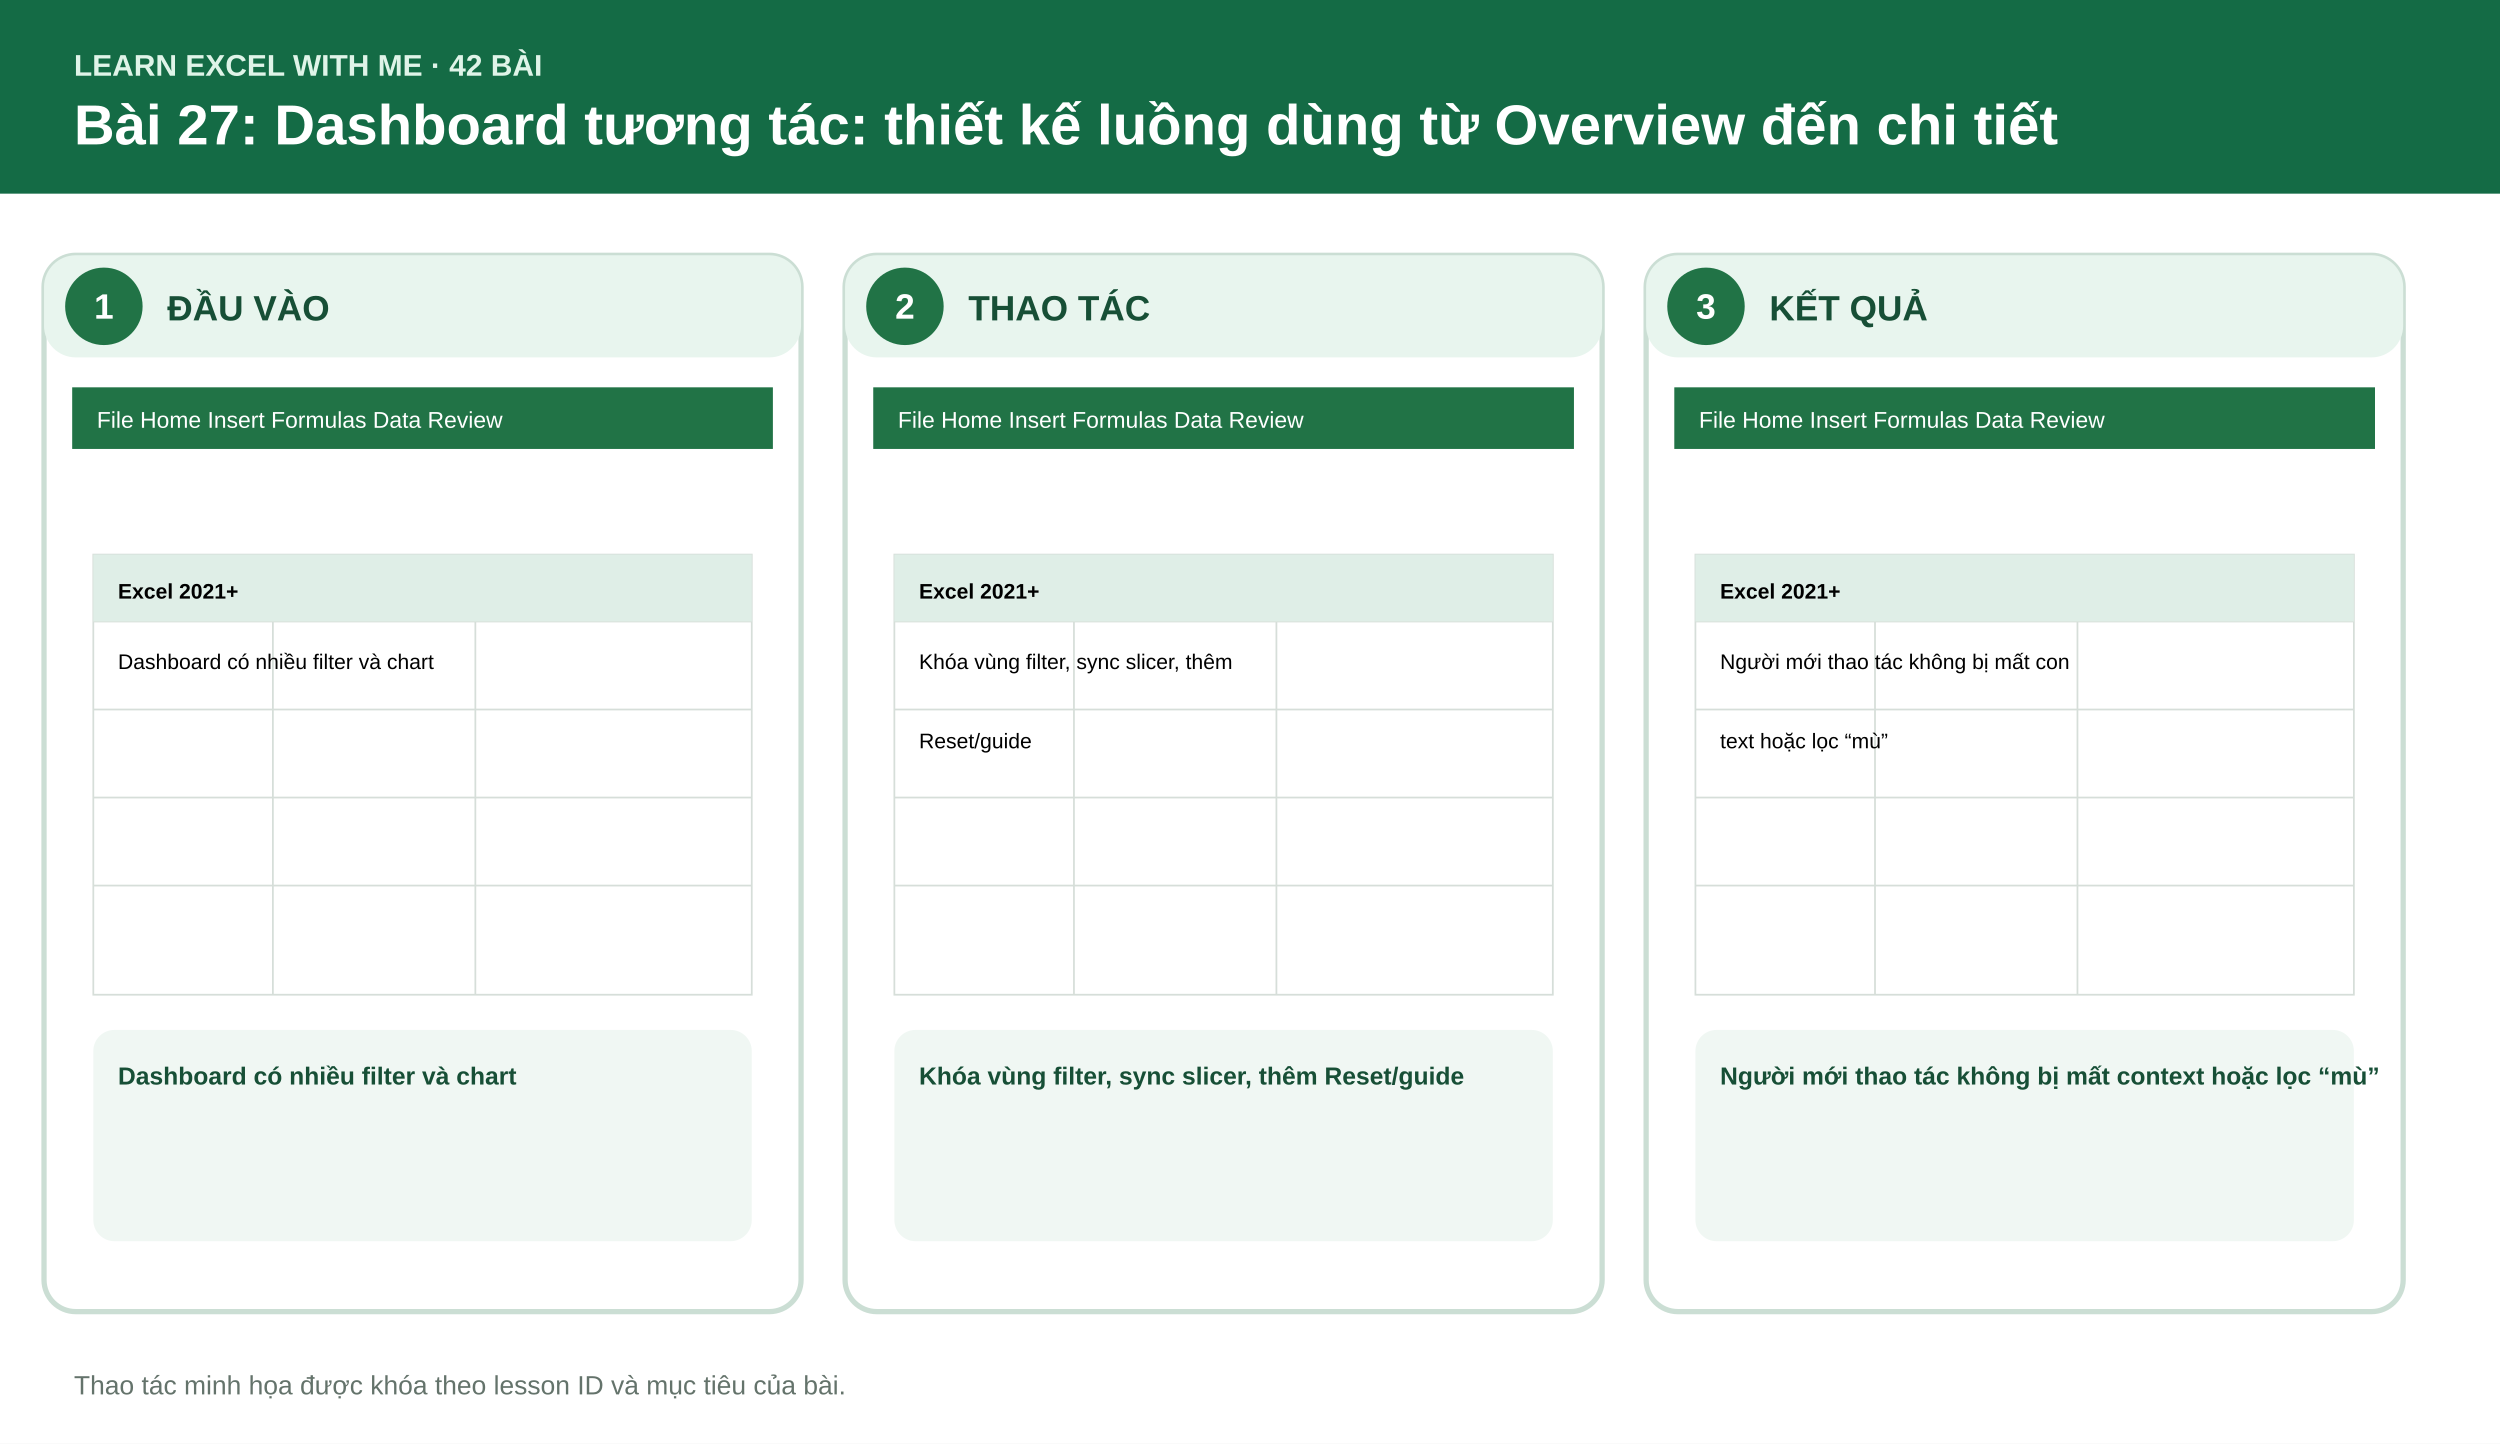
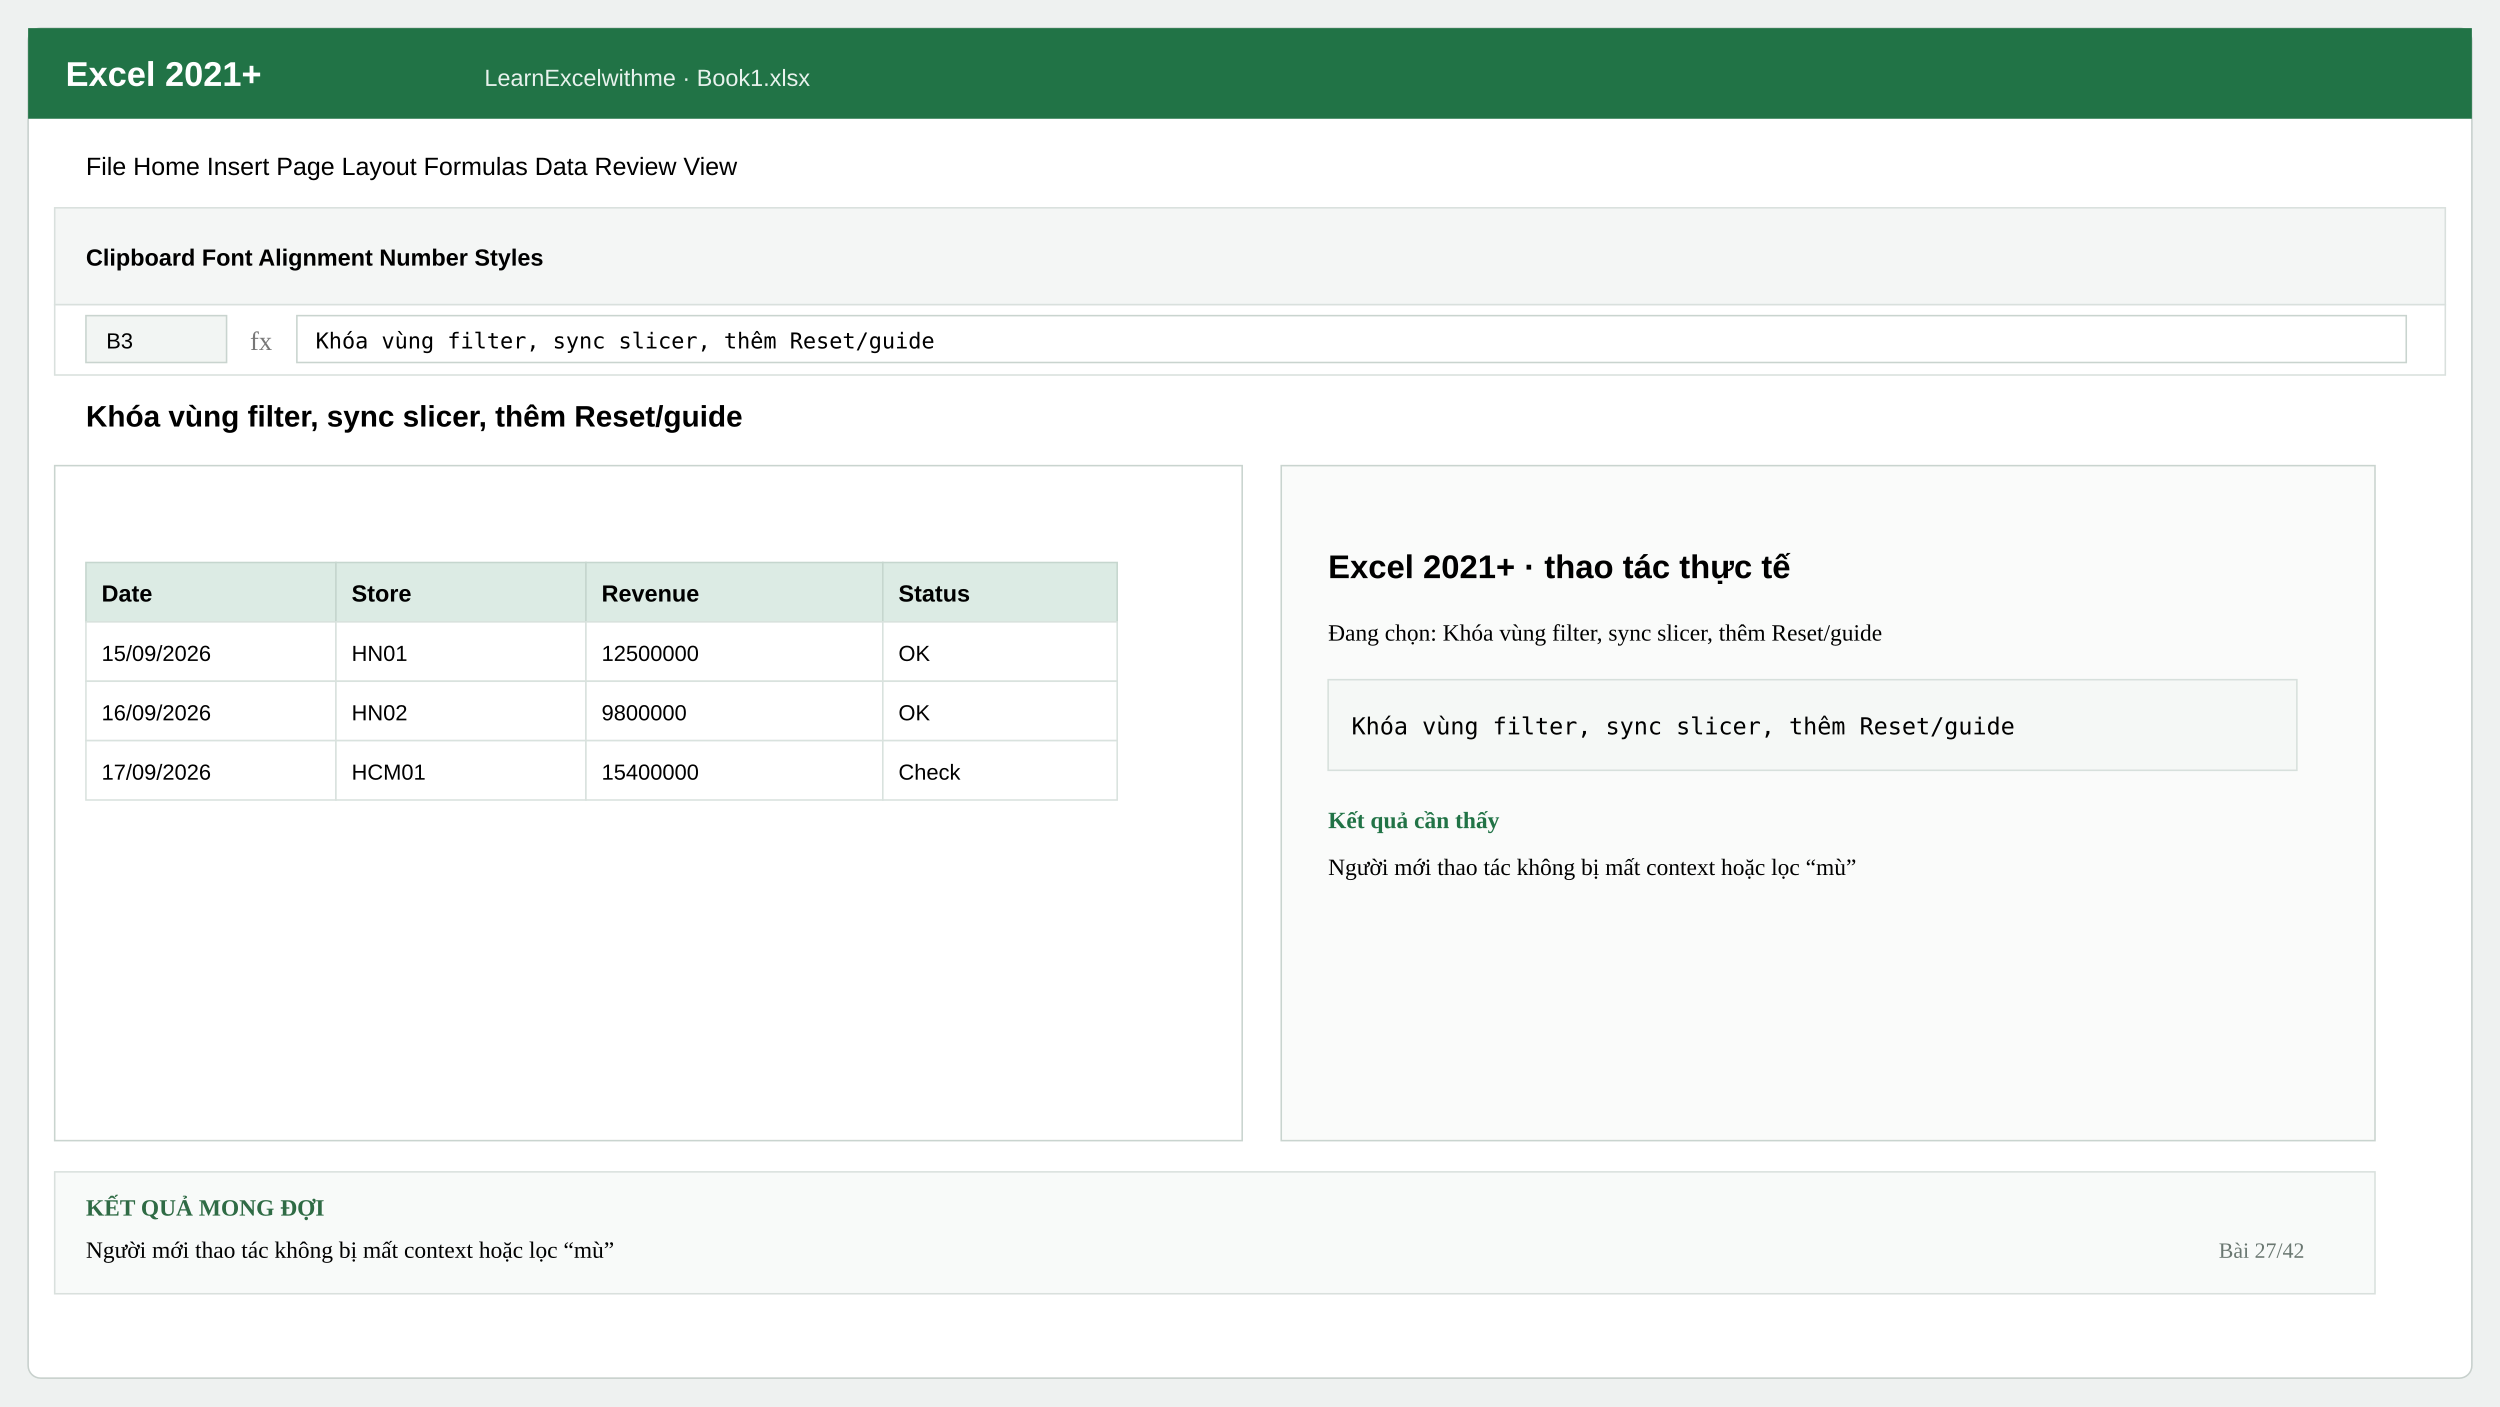
- <svg xmlns="http://www.w3.org/2000/svg" width="1420" height="820">
-   <rect width="1420" height="820" fill="#fff" />
-   <rect width="1420" height="110" fill="#146b45" />
-   <text x="42" y="43" font-family="Arial" font-size="17" font-weight="700" fill="#dff4e8">LEARN EXCEL WITH ME · 42 BÀI</text>
-   <text x="42" y="82" font-family="Arial" font-size="32" font-weight="700" fill="#fff">Bài 27: Dashboard tương tác: thiết kế luồng dùng từ Overview đến chi tiết</text>
-   <g>
-     <rect x="25" y="145" width="430" height="600" rx="18" fill="#fff" stroke="#cbded4" stroke-width="3" />
-     <rect x="25" y="145" width="430" height="58" rx="18" fill="#e8f5ee" />
-     <circle cx="59" cy="174" r="22" fill="#217346" />
-     <text x="59" y="181" text-anchor="middle" font-family="Arial" font-size="20" font-weight="700" fill="#fff">1</text>
-     <text x="95" y="182" font-family="Arial" font-size="20" font-weight="700" fill="#174f36">ĐẦU VÀO</text>
-     <rect x="41" y="220" width="398" height="35" fill="#217346" />
-     <text x="55" y="243" font-family="Arial" font-size="13" fill="#fff">File  Home  Insert  Formulas  Data  Review</text>
-     <rect x="53" y="315" width="374" height="250" fill="#fff" stroke="#d6ded9" />
-     <path d="M53 353h374M53 403h374M53 453h374M53 503h374M155 315v250M270 315v250" stroke="#d6ded9" />
-     <rect x="53" y="315" width="374" height="38" fill="#dfeee7" />
-     <text x="67" y="340" font-family="Arial" font-size="12" font-weight="700">Excel 2021+</text>
-     <text x="67" y="380" font-family="Arial" font-size="12">Dashboard có nhiều filter và chart</text>
-     <text x="67" y="425" font-family="Arial" font-size="12" />
-     <text x="67" y="470" font-family="Arial" font-size="12" />
-     <rect x="53" y="585" width="374" height="120" rx="12" fill="#f0f7f3" />
-     <text x="67" y="616" font-family="Arial" font-size="14" font-weight="700" fill="#174f36">Dashboard có nhiều filter và chart</text>
-   </g>
-   <g>
-     <rect x="480" y="145" width="430" height="600" rx="18" fill="#fff" stroke="#cbded4" stroke-width="3" />
-     <rect x="480" y="145" width="430" height="58" rx="18" fill="#e8f5ee" />
-     <circle cx="514" cy="174" r="22" fill="#217346" />
-     <text x="514" y="181" text-anchor="middle" font-family="Arial" font-size="20" font-weight="700" fill="#fff">2</text>
-     <text x="550" y="182" font-family="Arial" font-size="20" font-weight="700" fill="#174f36">THAO TÁC</text>
-     <rect x="496" y="220" width="398" height="35" fill="#217346" />
-     <text x="510" y="243" font-family="Arial" font-size="13" fill="#fff">File  Home  Insert  Formulas  Data  Review</text>
-     <rect x="508" y="315" width="374" height="250" fill="#fff" stroke="#d6ded9" />
-     <path d="M508 353h374M508 403h374M508 453h374M508 503h374M610 315v250M725 315v250" stroke="#d6ded9" />
-     <rect x="508" y="315" width="374" height="38" fill="#dfeee7" />
-     <text x="522" y="340" font-family="Arial" font-size="12" font-weight="700">Excel 2021+</text>
-     <text x="522" y="380" font-family="Arial" font-size="12">Khóa vùng filter, sync slicer, thêm</text>
-     <text x="522" y="425" font-family="Arial" font-size="12"> Reset/guide</text>
-     <text x="522" y="470" font-family="Arial" font-size="12" />
-     <rect x="508" y="585" width="374" height="120" rx="12" fill="#f0f7f3" />
-     <text x="522" y="616" font-family="Arial" font-size="14" font-weight="700" fill="#174f36">Khóa vùng filter, sync slicer, thêm Reset/guide</text>
-   </g>
-   <g>
-     <rect x="935" y="145" width="430" height="600" rx="18" fill="#fff" stroke="#cbded4" stroke-width="3" />
-     <rect x="935" y="145" width="430" height="58" rx="18" fill="#e8f5ee" />
-     <circle cx="969" cy="174" r="22" fill="#217346" />
-     <text x="969" y="181" text-anchor="middle" font-family="Arial" font-size="20" font-weight="700" fill="#fff">3</text>
-     <text x="1005" y="182" font-family="Arial" font-size="20" font-weight="700" fill="#174f36">KẾT QUẢ</text>
-     <rect x="951" y="220" width="398" height="35" fill="#217346" />
-     <text x="965" y="243" font-family="Arial" font-size="13" fill="#fff">File  Home  Insert  Formulas  Data  Review</text>
-     <rect x="963" y="315" width="374" height="250" fill="#fff" stroke="#d6ded9" />
-     <path d="M963 353h374M963 403h374M963 453h374M963 503h374M1065 315v250M1180 315v250" stroke="#d6ded9" />
-     <rect x="963" y="315" width="374" height="38" fill="#dfeee7" />
-     <text x="977" y="340" font-family="Arial" font-size="12" font-weight="700">Excel 2021+</text>
-     <text x="977" y="380" font-family="Arial" font-size="12">Người mới thao tác không bị mất con</text>
-     <text x="977" y="425" font-family="Arial" font-size="12">text hoặc lọc “mù”</text>
-     <text x="977" y="470" font-family="Arial" font-size="12" />
-     <rect x="963" y="585" width="374" height="120" rx="12" fill="#f0f7f3" />
-     <text x="977" y="616" font-family="Arial" font-size="14" font-weight="700" fill="#174f36">Người mới thao tác không bị mất context hoặc lọc “mù”</text>
-   </g>
-   <text x="42" y="792" font-family="Arial" font-size="15" fill="#64736b">Thao tác minh họa được khóa theo lesson ID và mục tiêu của bài.</text>
+ <svg xmlns="http://www.w3.org/2000/svg" width="1600" height="900">
+   <rect width="1600" height="900" fill="#EEF1F0" />
+   <rect x="18" y="18" width="1564" height="864" rx="8" fill="#fff" stroke="#C7D0CC" />
+   <rect x="18" y="18" width="1564" height="58" fill="#217346" />
+   <text x="42" y="55" font-family="Arial" font-size="22" font-weight="700" fill="#fff">Excel 2021+</text>
+   <text x="310" y="55" font-family="Arial" font-size="15" fill="#E8F2ED">LearnExcelwithme · Book1.xlsx</text>
+   <rect x="35" y="78" width="1530" height="55" fill="#fff" />
+   <text x="55" y="112" font-family="Arial" font-size="16">File   Home   Insert   Page Layout   Formulas   Data   Review   View</text>
+   <rect x="35" y="133" width="1530" height="62" fill="#F4F6F5" stroke="#D9E0DD" />
+   <text x="55" y="170" font-family="Arial" font-size="15" font-weight="700">Clipboard   Font   Alignment   Number   Styles</text>
+   <rect x="35" y="195" width="1530" height="45" fill="#fff" stroke="#D9E0DD" />
+   <rect x="55" y="202" width="90" height="30" fill="#F2F5F3" stroke="#C9D4CF" />
+   <text x="68" y="223" font-family="Arial" font-size="14">B3</text>
+   <text x="160" y="224" font-size="17" fill="#777">fx</text>
+   <rect x="190" y="202" width="1350" height="30" fill="#fff" stroke="#C9D4CF" />
+   <text x="202" y="223" font-family="Consolas" font-size="14">Khóa vùng filter, sync slicer, thêm Reset/guide</text>
+   <text x="55" y="273" font-family="Arial" font-size="19" font-weight="700">Khóa vùng filter, sync slicer, thêm Reset/guide</text>
+   <rect x="35" y="298" width="760" height="432" fill="#fff" stroke="#C9D4CF" />
+   <rect x="55" y="360" width="160" height="38" fill="#DCEBE4" stroke="#C5D6CE" />
+   <text x="65" y="385" font-family="Arial" font-size="15" font-weight="700">Date</text>
+   <rect x="55" y="398" width="160" height="38" fill="#fff" stroke="#D9E2DE" />
+   <text x="65" y="423" font-family="Arial" font-size="14">15/09/2026</text>
+   <rect x="55" y="436" width="160" height="38" fill="#fff" stroke="#D9E2DE" />
+   <text x="65" y="461" font-family="Arial" font-size="14">16/09/2026</text>
+   <rect x="55" y="474" width="160" height="38" fill="#fff" stroke="#D9E2DE" />
+   <text x="65" y="499" font-family="Arial" font-size="14">17/09/2026</text>
+   <rect x="215" y="360" width="160" height="38" fill="#DCEBE4" stroke="#C5D6CE" />
+   <text x="225" y="385" font-family="Arial" font-size="15" font-weight="700">Store</text>
+   <rect x="215" y="398" width="160" height="38" fill="#fff" stroke="#D9E2DE" />
+   <text x="225" y="423" font-family="Arial" font-size="14">HN01</text>
+   <rect x="215" y="436" width="160" height="38" fill="#fff" stroke="#D9E2DE" />
+   <text x="225" y="461" font-family="Arial" font-size="14">HN02</text>
+   <rect x="215" y="474" width="160" height="38" fill="#fff" stroke="#D9E2DE" />
+   <text x="225" y="499" font-family="Arial" font-size="14">HCM01</text>
+   <rect x="375" y="360" width="190" height="38" fill="#DCEBE4" stroke="#C5D6CE" />
+   <text x="385" y="385" font-family="Arial" font-size="15" font-weight="700">Revenue</text>
+   <rect x="375" y="398" width="190" height="38" fill="#fff" stroke="#D9E2DE" />
+   <text x="385" y="423" font-family="Arial" font-size="14">12500000</text>
+   <rect x="375" y="436" width="190" height="38" fill="#fff" stroke="#D9E2DE" />
+   <text x="385" y="461" font-family="Arial" font-size="14">9800000</text>
+   <rect x="375" y="474" width="190" height="38" fill="#fff" stroke="#D9E2DE" />
+   <text x="385" y="499" font-family="Arial" font-size="14">15400000</text>
+   <rect x="565" y="360" width="150" height="38" fill="#DCEBE4" stroke="#C5D6CE" />
+   <text x="575" y="385" font-family="Arial" font-size="15" font-weight="700">Status</text>
+   <rect x="565" y="398" width="150" height="38" fill="#fff" stroke="#D9E2DE" />
+   <text x="575" y="423" font-family="Arial" font-size="14">OK</text>
+   <rect x="565" y="436" width="150" height="38" fill="#fff" stroke="#D9E2DE" />
+   <text x="575" y="461" font-family="Arial" font-size="14">OK</text>
+   <rect x="565" y="474" width="150" height="38" fill="#fff" stroke="#D9E2DE" />
+   <text x="575" y="499" font-family="Arial" font-size="14">Check</text>
+   <rect x="820" y="298" width="700" height="432" fill="#FAFBFA" stroke="#C9D4CF" />
+   <text x="850" y="370" font-family="Arial" font-size="21" font-weight="700">Excel 2021+ · thao tác thực tế</text>
+   <text x="850" y="410" font-size="15">Đang chọn: Khóa vùng filter, sync slicer, thêm Reset/guide</text>
+   <rect x="850" y="435" width="620" height="58" fill="#F5F8F6" stroke="#D7E0DC" />
+   <text x="865" y="470" font-family="Consolas" font-size="15">Khóa vùng filter, sync slicer, thêm Reset/guide</text>
+   <text x="850" y="530" font-size="15" font-weight="700" fill="#217346">Kết quả cần thấy</text>
+   <text x="850" y="560" font-size="15">Người mới thao tác không bị mất context hoặc lọc “mù”</text>
+   <rect x="35" y="750" width="1485" height="78" fill="#F8FAF9" stroke="#D9E0DD" />
+   <text x="55" y="778" font-size="15" font-weight="700" fill="#2F6B45">KẾT QUẢ MONG ĐỢI</text>
+   <text x="55" y="805" font-size="15">Người mới thao tác không bị mất context hoặc lọc “mù”</text>
+   <text x="1420" y="805" font-size="14" fill="#6A7771">Bài 27/42</text>
</svg>
